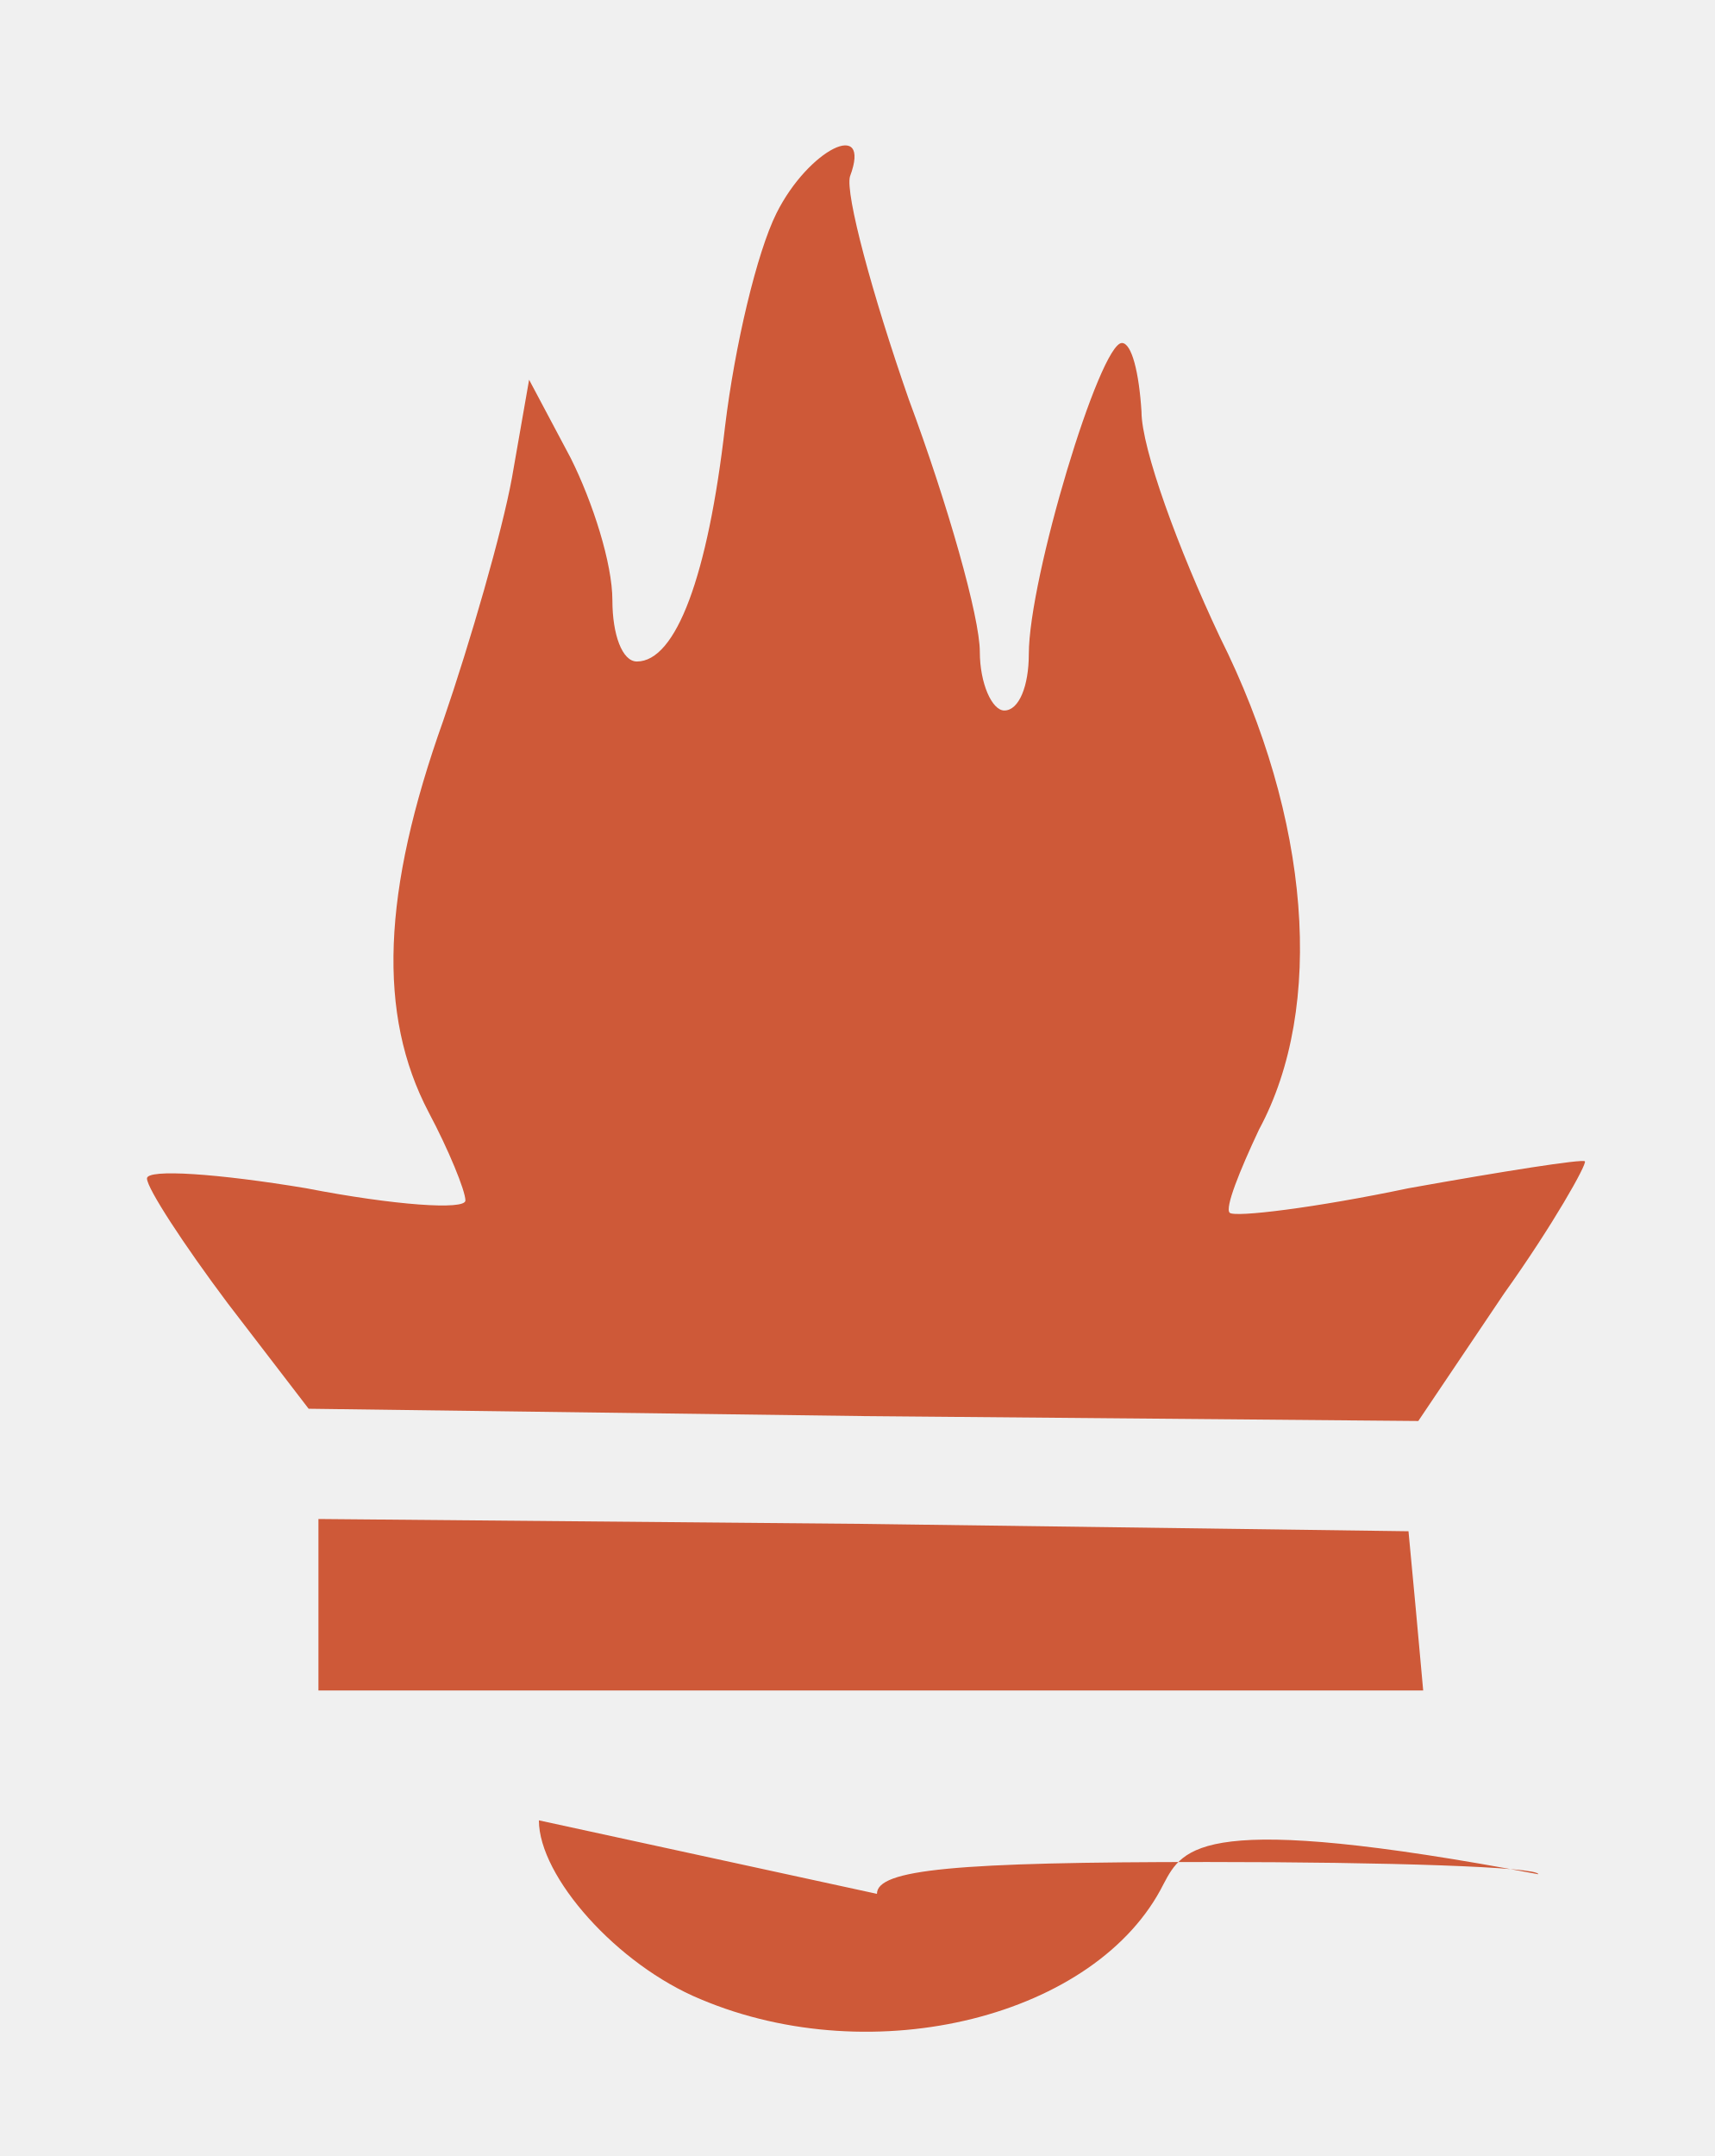
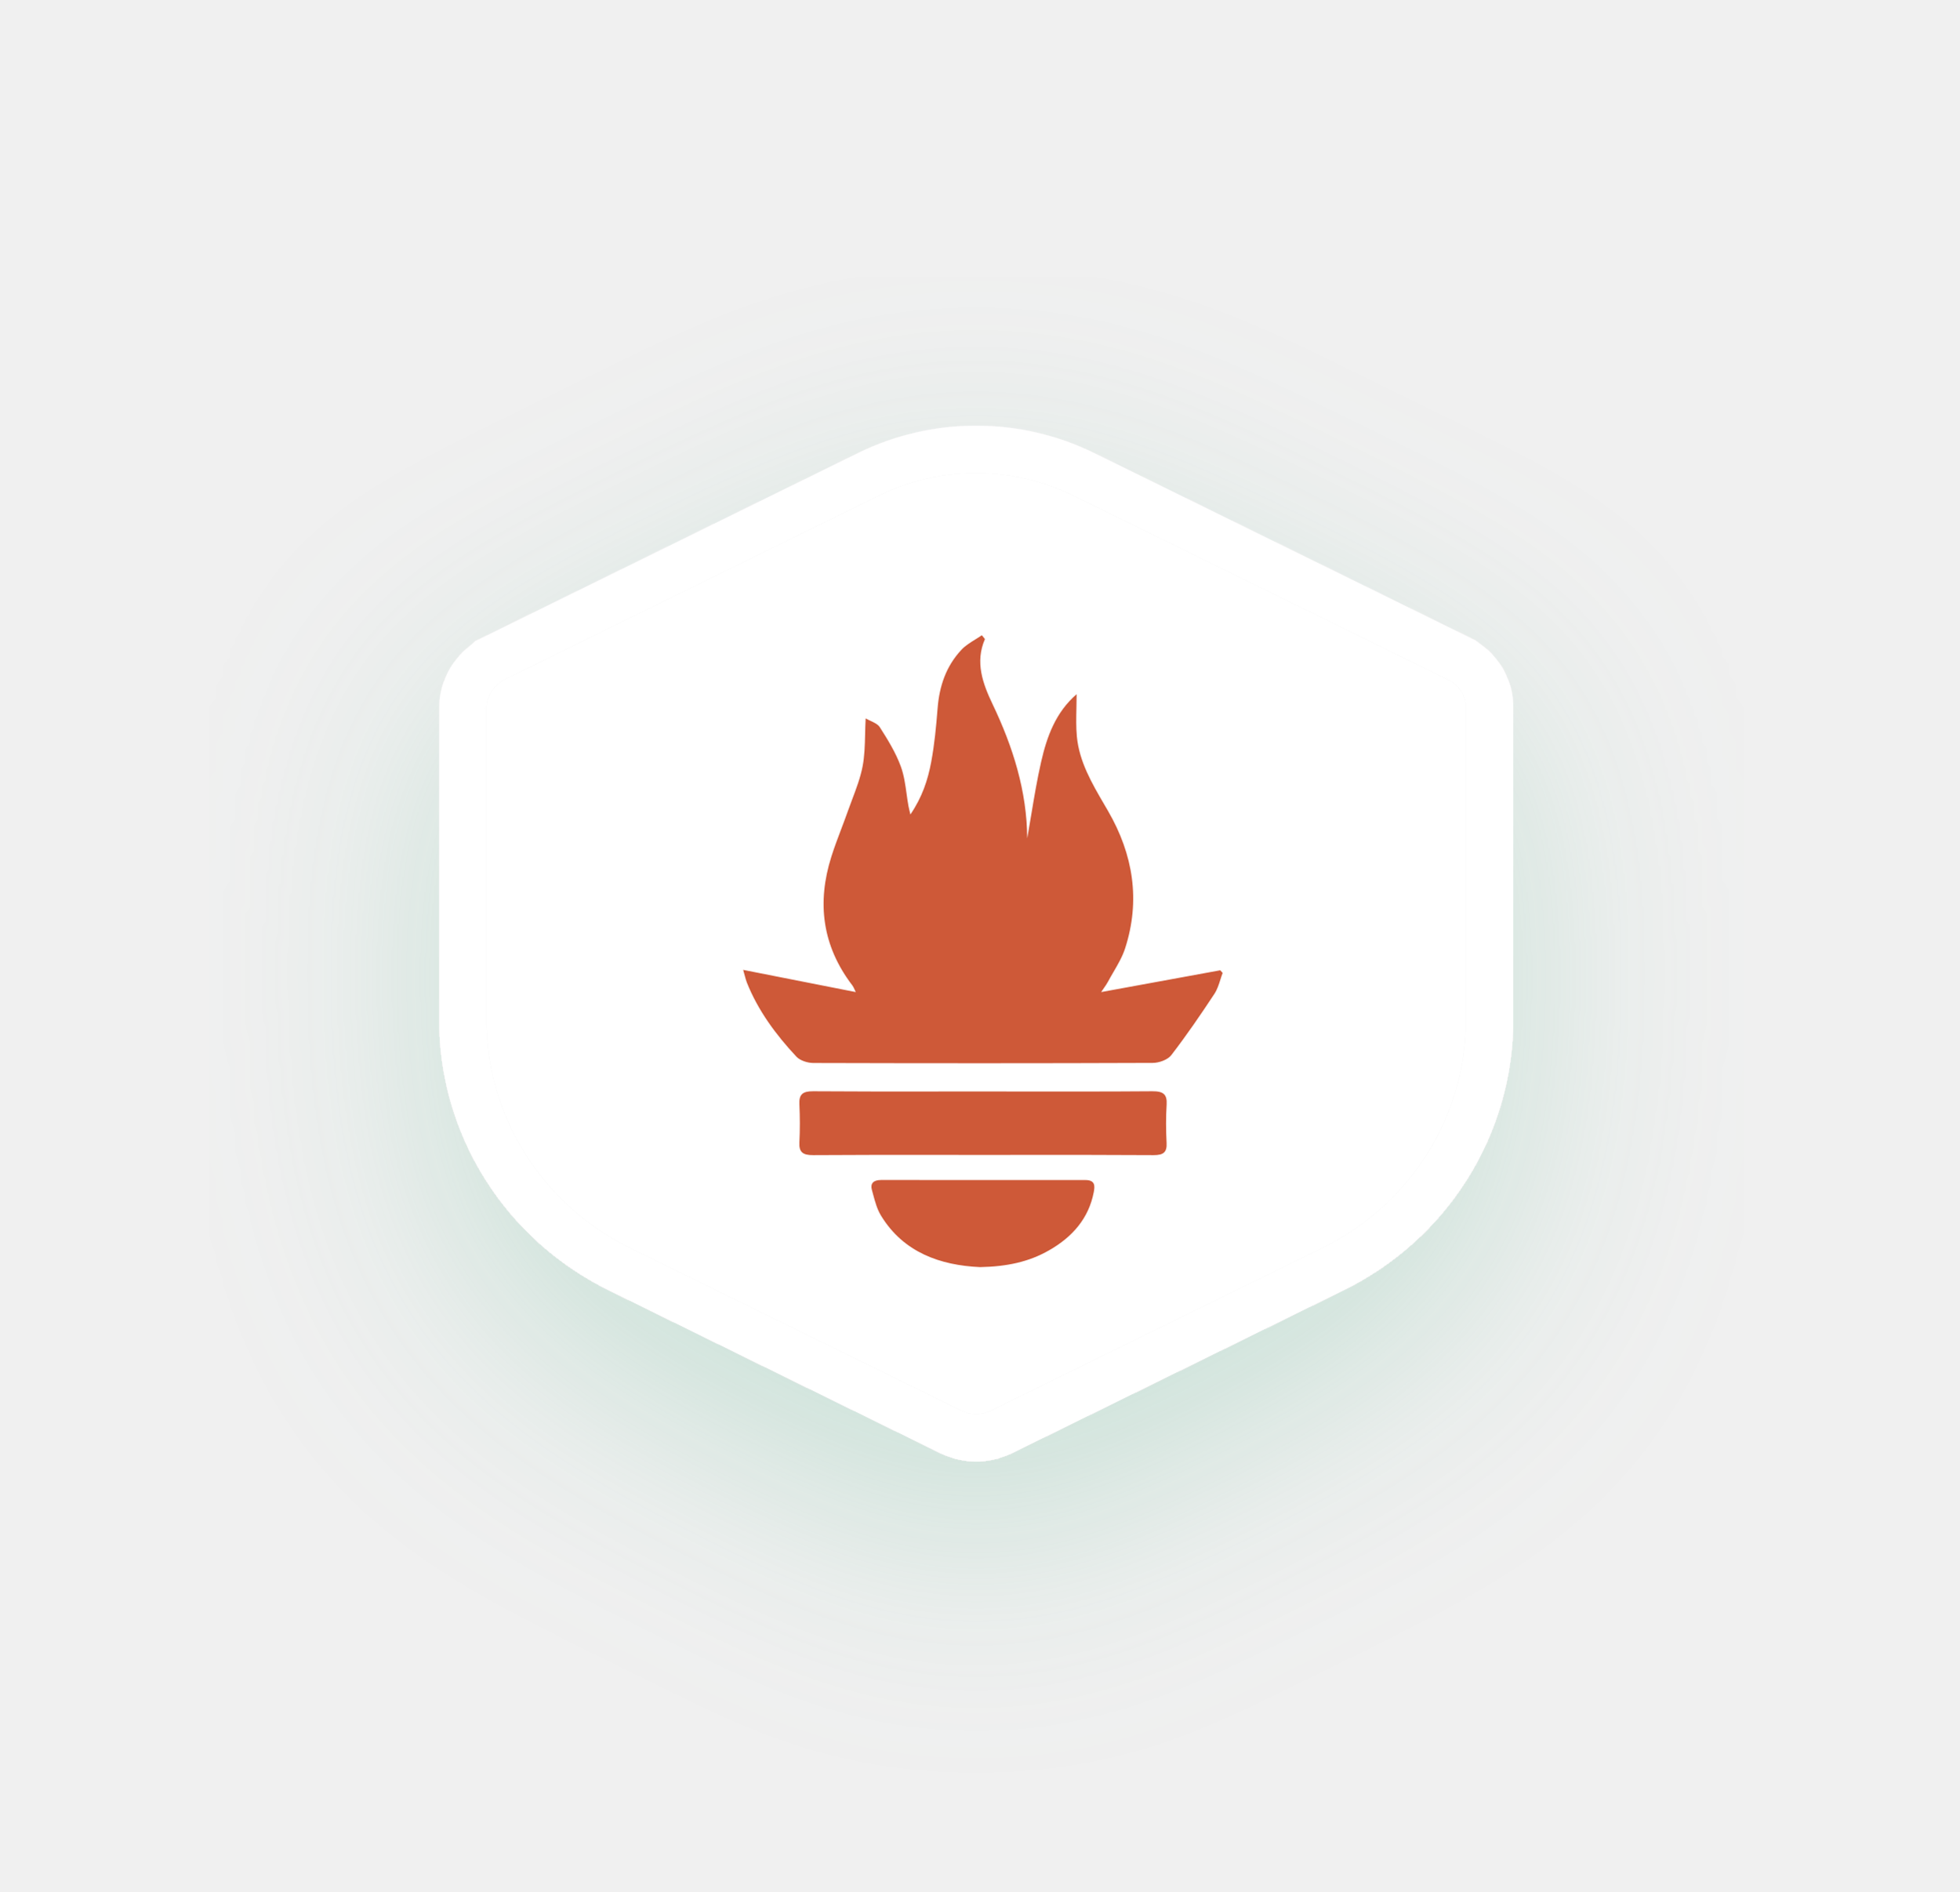
- <svg xmlns="http://www.w3.org/2000/svg" version="1.0" width="70" height="88" viewBox="0 0 70 88" preserveAspectRatio="xMidYMid meet">
-   <g transform="translate(0,88) scale(0.1,-0.1)" fill="#CE5938" stroke="none">
-     <path d="M317 793 c-8 -16 -17 -54 -21 -87 -7 -61 -20 -96 -36 -96 -6 0 -10 11 -10 25 0 15 -8 40 -17 58 l-17 32 -7 -40 c-4 -22 -17 -67 -28 -99 -25 -70 -27 -120 -6 -160 8 -15 15 -32 15 -36 0 -4 -29 -2 -65 5 -36 6 -65 8 -65 4 0 -4 15 -27 33 -51 l33 -43 227 -3 226 -2 35 52 c20 28 34 53 33 54 -1 1 -33 -4 -72 -11 -38 -8 -71 -12 -73 -10 -2 2 4 17 12 34 27 50 21 127 -16 201 -17 36 -32 77 -32 92 -1 16 -4 28 -8 28 -9 0 -38 -96 -38 -127 0 -13 -4 -23 -10 -23 -5 0 -10 11 -10 24 0 14 -13 60 -29 103 -15 43 -26 84 -24 91 9 24 -17 11 -30 -15z" />
-     <path d="M130 225 l0 -35 226 0 225 0 -3 33 -3 32 -222 3 -223 2 0 -35z" />
-     <path d="M220 137 c0 -23 32 -59 66 -73 71 -30 162 -7 189 47 8 15 15 30 153 4 0 3 -61 5 -135 5 -103 0 -135 -3 -135 -13z" />
+ <svg xmlns="http://www.w3.org/2000/svg" width="290" height="280" viewBox="0 0 290 280" fill="none">
+   <g filter="url(#filter0_d_2026_78448)">
+     <mask id="path-1-outside-1_2026_78448" maskUnits="userSpaceOnUse" x="65" y="63" width="159" height="154" fill="black">
+       <rect fill="white" x="65" y="63" width="159" height="154" />
+       <path d="M216.865 103.56C216.822 103.42 216.771 103.282 216.712 103.148C216.617 102.905 216.503 102.661 216.388 102.436C216.296 102.293 216.194 102.155 216.083 102.024C215.939 101.825 215.78 101.637 215.606 101.462L215.187 101.125L214.787 100.826L214.577 100.732C214.529 100.682 214.47 100.644 214.405 100.62L158.732 73.273C154.301 71.12 149.424 70 144.48 70C139.537 70 134.66 71.12 130.228 73.273L74.612 100.601L74.441 100.713L74.231 100.807L73.869 101.125C73.735 101.238 73.564 101.35 73.449 101.462C73.276 101.637 73.116 101.825 72.973 102.024C72.856 102.15 72.754 102.289 72.668 102.436C72.533 102.661 72.424 102.9 72.344 103.148C72.344 103.298 72.21 103.41 72.172 103.56C72.059 103.982 72.001 104.416 72 104.853V150.798C71.969 157.847 73.949 164.764 77.717 170.763C81.485 176.762 86.889 181.603 93.316 184.737L142.354 208.824C142.539 208.907 142.731 208.976 142.926 209.03L143.289 209.162C143.683 209.256 144.085 209.312 144.49 209.33C144.895 209.311 145.297 209.254 145.691 209.162L146.053 209.03C146.25 208.978 146.441 208.909 146.625 208.824L195.663 184.737C202.093 181.604 207.5 176.764 211.271 170.765C215.042 164.766 217.026 157.849 216.998 150.798V104.796C217.01 104.38 216.965 103.965 216.865 103.56Z" />
+     </mask>
+     <path d="M216.865 103.56C216.822 103.42 216.771 103.282 216.712 103.148C216.617 102.905 216.503 102.661 216.388 102.436C216.296 102.293 216.194 102.155 216.083 102.024C215.939 101.825 215.78 101.637 215.606 101.462L215.187 101.125L214.787 100.826L214.577 100.732C214.529 100.682 214.47 100.644 214.405 100.62L158.732 73.273C154.301 71.12 149.424 70 144.48 70C139.537 70 134.66 71.12 130.228 73.273L74.612 100.601L74.441 100.713L74.231 100.807L73.869 101.125C73.735 101.238 73.564 101.35 73.449 101.462C73.276 101.637 73.116 101.825 72.973 102.024C72.856 102.15 72.754 102.289 72.668 102.436C72.533 102.661 72.424 102.9 72.344 103.148C72.344 103.298 72.21 103.41 72.172 103.56C72.059 103.982 72.001 104.416 72 104.853V150.798C71.969 157.847 73.949 164.764 77.717 170.763C81.485 176.762 86.889 181.603 93.316 184.737L142.354 208.824C142.539 208.907 142.731 208.976 142.926 209.03L143.289 209.162C143.683 209.256 144.085 209.312 144.49 209.33C144.895 209.311 145.297 209.254 145.691 209.162L146.053 209.03C146.25 208.978 146.441 208.909 146.625 208.824L195.663 184.737C202.093 181.604 207.5 176.764 211.271 170.765C215.042 164.766 217.026 157.849 216.998 150.798V104.796C217.01 104.38 216.965 103.965 216.865 103.56Z" fill="white" />
+     <path d="M216.865 103.56L223.659 101.876L223.615 101.699L223.562 101.524L216.865 103.56ZM216.712 103.148L210.194 105.7L210.246 105.833L210.303 105.963L216.712 103.148ZM216.388 102.436L222.627 99.261L222.466 98.946L222.275 98.649L216.388 102.436ZM216.083 102.024L210.404 106.116L210.564 106.339L210.741 106.548L216.083 102.024ZM215.606 101.462L220.571 96.527L220.296 96.251L219.992 96.007L215.606 101.462ZM215.187 101.125L219.572 95.669L219.478 95.594L219.382 95.521L215.187 101.125ZM214.787 100.826L218.981 95.222L218.355 94.753L217.641 94.434L214.787 100.826ZM214.577 100.732L209.524 105.577L210.472 106.565L211.723 107.124L214.577 100.732ZM214.405 100.62L211.319 106.903L211.639 107.06L211.973 107.183L214.405 100.62ZM158.732 73.273L161.818 66.99L161.805 66.984L161.792 66.977L158.732 73.273ZM144.48 70V77V70ZM130.228 73.273L127.169 66.977L127.155 66.984L127.141 66.991L130.228 73.273ZM74.612 100.601L71.525 94.318L71.138 94.509L70.777 94.745L74.612 100.601ZM74.441 100.713L77.295 107.105L77.807 106.876L78.276 106.569L74.441 100.713ZM74.231 100.807L71.377 94.415L70.407 94.848L69.61 95.549L74.231 100.807ZM73.869 101.125L78.378 106.48L78.434 106.432L78.49 106.383L73.869 101.125ZM73.449 101.462L68.544 96.469L68.514 96.498L68.485 96.527L73.449 101.462ZM72.973 102.024L78.11 106.779L78.402 106.464L78.652 106.116L72.973 102.024ZM72.668 102.436L78.665 106.046L78.691 106.003L78.716 105.96L72.668 102.436ZM72.344 103.148L65.683 100.996L65.344 102.046V103.148L72.344 103.148ZM72.172 103.56L78.932 105.376L78.944 105.331L78.956 105.287L72.172 103.56ZM72 104.853L65 104.842V104.853H72ZM72 150.798L79 150.83L79 150.814V150.798H72ZM93.316 184.737L96.402 178.454L96.393 178.45L96.384 178.445L93.316 184.737ZM142.354 208.824L139.268 215.107L139.379 215.162L139.492 215.212L142.354 208.824ZM142.926 209.03L145.309 202.448L145.055 202.357L144.796 202.285L142.926 209.03ZM143.289 209.162L140.906 215.744L141.278 215.878L141.663 215.97L143.289 209.162ZM144.49 209.33L144.178 216.323L144.501 216.338L144.825 216.322L144.49 209.33ZM145.691 209.162L147.294 215.976L147.69 215.882L148.073 215.744L145.691 209.162ZM146.053 209.03L144.26 202.264L143.961 202.343L143.671 202.448L146.053 209.03ZM146.625 208.824L149.559 215.18L149.636 215.145L149.711 215.107L146.625 208.824ZM195.663 184.737L192.597 178.445L192.587 178.45L192.577 178.454L195.663 184.737ZM216.998 150.798H209.998V150.812L209.998 150.826L216.998 150.798ZM216.998 104.796L210.001 104.601L209.998 104.699V104.796H216.998ZM223.562 101.524C223.439 101.118 223.291 100.721 223.121 100.333L210.303 105.963C210.251 105.844 210.206 105.722 210.167 105.596L223.562 101.524ZM223.23 100.596C223.026 100.074 222.806 99.613 222.627 99.261L210.15 105.612C210.172 105.655 210.187 105.686 210.196 105.706C210.205 105.726 210.203 105.723 210.194 105.7L223.23 100.596ZM222.275 98.649C222.017 98.247 221.732 97.864 221.425 97.501L210.741 106.548C210.655 106.446 210.575 106.338 210.501 106.224L222.275 98.649ZM221.763 97.933C221.403 97.433 221.004 96.963 220.571 96.527L210.642 106.397C210.556 106.311 210.476 106.217 210.404 106.116L221.763 97.933ZM219.992 96.007L219.572 95.669L210.801 106.581L211.221 106.918L219.992 96.007ZM219.382 95.521L218.981 95.222L210.592 106.43L210.992 106.729L219.382 95.521ZM217.641 94.434L217.431 94.34L211.723 107.124L211.932 107.217L217.641 94.434ZM219.63 95.887C218.844 95.068 217.887 94.445 216.838 94.056L211.973 107.183C211.054 106.843 210.214 106.296 209.524 105.577L219.63 95.887ZM217.491 94.337L161.818 66.99L155.646 79.556L211.319 106.903L217.491 94.337ZM161.792 66.977C156.404 64.359 150.48 63 144.48 63V77C148.368 77 152.198 77.881 155.673 79.569L161.792 66.977ZM144.48 63C138.48 63 132.557 64.359 127.169 66.977L133.288 79.569C136.762 77.881 140.593 77 144.48 77V63ZM127.141 66.991L71.525 94.318L77.699 106.883L133.315 79.556L127.141 66.991ZM70.777 94.745L70.606 94.857L78.276 106.569L78.448 106.457L70.777 94.745ZM71.587 94.322L71.377 94.415L77.085 107.199L77.295 107.105L71.587 94.322ZM69.61 95.549L69.248 95.868L78.49 106.383L78.853 106.065L69.61 95.549ZM69.36 95.771C69.405 95.733 69.441 95.704 69.464 95.686C69.486 95.668 69.501 95.656 69.504 95.654C69.506 95.653 69.503 95.655 69.486 95.668C69.475 95.676 69.444 95.7 69.415 95.722C69.356 95.766 69.24 95.856 69.106 95.965C68.973 96.074 68.771 96.246 68.544 96.469L78.355 106.456C78.31 106.5 78.269 106.539 78.231 106.574C78.194 106.608 78.16 106.639 78.129 106.666C78.099 106.693 78.071 106.717 78.047 106.738C78.023 106.758 78.001 106.776 77.983 106.791C77.947 106.82 77.92 106.842 77.906 106.853C77.898 106.859 77.893 106.863 77.89 106.865C77.888 106.867 77.887 106.867 77.889 106.866C77.892 106.864 77.895 106.861 77.902 106.856C77.906 106.853 77.909 106.85 77.914 106.847C77.918 106.844 77.924 106.84 77.929 106.836C77.94 106.828 77.954 106.817 77.969 106.805C77.984 106.794 78.002 106.78 78.022 106.765C78.061 106.735 78.113 106.695 78.171 106.649C78.228 106.603 78.299 106.546 78.378 106.48L69.36 95.771ZM68.485 96.527C68.052 96.963 67.653 97.433 67.293 97.933L78.652 106.116C78.579 106.217 78.5 106.311 78.414 106.397L68.485 96.527ZM67.835 97.27C67.372 97.77 66.964 98.321 66.619 98.913L78.716 105.96C78.544 106.256 78.34 106.53 78.11 106.779L67.835 97.27ZM66.67 98.826C66.26 99.508 65.928 100.236 65.683 100.996L79.005 105.3C78.92 105.563 78.805 105.813 78.665 106.046L66.67 98.826ZM65.344 103.148C65.344 102.118 65.578 101.287 65.792 100.733C65.987 100.228 66.201 99.869 66.221 99.835C66.231 99.818 66.238 99.806 66.233 99.814C66.232 99.816 66.217 99.841 66.202 99.867C66.172 99.919 66.102 100.039 66.021 100.193C65.863 100.492 65.584 101.066 65.388 101.834L78.956 105.287C78.779 105.979 78.531 106.483 78.409 106.715C78.346 106.834 78.295 106.921 78.284 106.941C78.278 106.95 78.273 106.958 78.282 106.943C78.287 106.935 78.304 106.907 78.323 106.874C78.381 106.774 78.631 106.349 78.852 105.776C79.092 105.155 79.344 104.253 79.344 103.148L65.344 103.148ZM65.412 101.745C65.14 102.754 65.002 103.796 65 104.842L79 104.863C79 105.037 78.977 105.21 78.932 105.376L65.412 101.745ZM65 104.853V150.798H79V104.853H65ZM65 150.767C64.963 159.15 67.319 167.368 71.789 174.486L83.645 167.04C80.579 162.159 78.975 156.544 79 150.83L65 150.767ZM71.789 174.486C76.259 181.602 82.658 187.328 90.248 191.029L96.384 178.445C91.12 175.878 86.711 171.922 83.645 167.04L71.789 174.486ZM90.23 191.02L139.268 215.107L145.441 202.541L96.402 178.454L90.23 191.02ZM139.492 215.212C139.999 215.44 140.522 215.628 141.057 215.776L144.796 202.285C144.939 202.324 145.08 202.375 145.217 202.437L139.492 215.212ZM140.544 215.613L140.906 215.744L145.671 202.579L145.309 202.448L140.544 215.613ZM141.663 215.97C142.488 216.167 143.331 216.285 144.178 216.323L144.801 202.337C144.839 202.339 144.877 202.344 144.915 202.353L141.663 215.97ZM144.825 216.322C145.656 216.282 146.483 216.166 147.294 215.976L144.088 202.348C144.11 202.342 144.133 202.339 144.155 202.338L144.825 216.322ZM148.073 215.744L148.436 215.613L143.671 202.448L143.309 202.579L148.073 215.744ZM147.847 215.797C148.434 215.641 149.007 215.435 149.559 215.18L143.691 202.469C143.875 202.384 144.066 202.316 144.26 202.264L147.847 215.797ZM149.711 215.107L198.749 191.02L192.577 178.454L143.539 202.541L149.711 215.107ZM198.73 191.03C206.322 187.33 212.724 181.606 217.197 174.49L205.344 167.039C202.275 171.921 197.864 175.878 192.597 178.445L198.73 191.03ZM217.197 174.49C221.671 167.373 224.031 159.156 223.998 150.77L209.998 150.826C210.021 156.542 208.413 162.158 205.344 167.039L217.197 174.49ZM223.998 150.798V104.796H209.998V150.798H223.998ZM223.995 104.992C224.025 103.943 223.912 102.895 223.659 101.876L210.07 105.244C210.018 105.034 209.995 104.818 210.001 104.601L223.995 104.992Z" fill="white" mask="url(#path-1-outside-1_2026_78448)" />
  </g>
+   <g clip-path="url(#clip0_2026_78448)">
+     <mask id="mask0_2026_78448" style="mask-type:alpha" maskUnits="userSpaceOnUse" x="104" y="88" width="82" height="105">
+       <path d="M186 88.018H104V192.018H186V88.018Z" fill="white" />
+       <path fill-rule="evenodd" clip-rule="evenodd" d="M117.277 144.98L117.32 144.989L117.369 144.998C120.472 145.61 123.535 146.214 126.667 146.831C126.593 146.684 126.533 146.55 126.479 146.429C126.376 146.201 126.292 146.014 126.17 145.854C121.68 139.985 120.905 133.577 123.056 126.791C123.496 125.396 124.016 124.024 124.536 122.652L124.536 122.652C124.87 121.77 125.204 120.887 125.517 119.999C125.717 119.435 125.929 118.872 126.142 118.308H126.142C126.747 116.704 127.354 115.097 127.675 113.446C127.972 111.93 128.01 110.37 128.051 108.692C128.07 107.93 128.089 107.143 128.133 106.325C128.342 106.448 128.583 106.561 128.827 106.675H128.828C129.378 106.932 129.949 107.198 130.226 107.626C131.415 109.484 132.597 111.408 133.34 113.446C133.81 114.733 134.001 116.108 134.191 117.483C134.276 118.094 134.361 118.706 134.471 119.309C134.505 119.495 134.55 119.68 134.608 119.921L134.608 119.922C134.65 120.094 134.698 120.295 134.755 120.544C136.499 117.996 137.339 115.431 137.83 112.799C138.327 110.161 138.573 107.476 138.786 104.796C139.044 101.571 140.02 98.615 142.313 96.164C142.877 95.562 143.619 95.101 144.36 94.642C144.689 94.438 145.018 94.234 145.33 94.018C145.462 94.184 145.562 94.302 145.635 94.388V94.388C145.75 94.523 145.794 94.576 145.782 94.605C144.309 98.004 145.459 101.157 146.926 104.233C149.956 110.569 152.003 117.121 152.049 124.075C152.259 122.9 152.455 121.723 152.651 120.547L152.651 120.546V120.546C153.087 117.928 153.523 115.31 154.116 112.721C154.962 109.022 156.248 105.437 159.361 102.74C159.361 103.444 159.346 104.127 159.332 104.797V104.797V104.797C159.3 106.238 159.27 107.612 159.394 108.974C159.737 112.705 161.611 115.914 163.486 119.124C163.66 119.422 163.834 119.719 164.006 120.017C167.746 126.467 168.832 133.277 166.538 140.363C166.142 141.585 165.472 142.736 164.803 143.885L164.803 143.885C164.524 144.364 164.245 144.843 163.987 145.326C163.824 145.629 163.623 145.916 163.394 146.244C163.268 146.424 163.134 146.617 162.992 146.831C169.032 145.728 174.827 144.667 180.621 143.606C180.723 143.721 180.829 143.836 180.932 143.947L180.933 143.948L180.977 143.996C180.854 144.319 180.748 144.652 180.642 144.986L180.642 144.986C180.408 145.722 180.173 146.46 179.756 147.095C177.721 150.182 175.628 153.239 173.36 156.183C172.85 156.842 171.564 157.316 170.628 157.316C153.883 157.382 137.145 157.376 120.401 157.328C119.548 157.328 118.424 156.968 117.894 156.405C114.813 153.114 112.19 149.541 110.549 145.422C110.438 145.141 110.359 144.848 110.245 144.426C110.179 144.183 110.102 143.897 110 143.546C112.484 144.035 114.892 144.51 117.277 144.98ZM145.313 170.936C143.233 170.936 141.153 170.934 139.074 170.932H139.073C132.835 170.926 126.6 170.921 120.365 170.966C118.814 170.978 118.252 170.516 118.323 169.089C118.42 167.201 118.407 165.301 118.323 163.412C118.259 162.01 118.776 161.5 120.352 161.512C126.35 161.557 132.344 161.551 138.34 161.546H138.34C140.339 161.544 142.338 161.542 144.338 161.542C146.62 161.542 148.901 161.544 151.183 161.547C157.648 161.554 164.113 161.561 170.579 161.512C172.213 161.5 172.775 161.985 172.685 163.484C172.568 165.372 172.581 167.273 172.678 169.161C172.749 170.528 172.232 170.972 170.747 170.966C164.266 170.924 157.781 170.929 151.299 170.933H151.296H151.295C149.301 170.934 147.307 170.936 145.313 170.936ZM130.41 179.926C133.744 185.393 139.228 187.281 145.075 187.539C149.067 187.461 152.323 186.754 155.275 185.057C158.77 183.067 161.141 180.31 161.89 176.485C162.071 175.544 162.155 174.65 160.637 174.65C150.559 174.656 140.488 174.657 130.417 174.645C129.267 174.645 128.789 175.16 129.06 176.131C129.119 176.343 129.177 176.557 129.235 176.771C129.528 177.863 129.827 178.974 130.41 179.926Z" fill="black" />
+     </mask>
+     <g mask="url(#mask0_2026_78448)">
+       <path fill-rule="evenodd" clip-rule="evenodd" d="M117.277 144.98L117.32 144.989L117.369 144.998C120.472 145.61 123.535 146.214 126.667 146.831C126.593 146.684 126.533 146.55 126.479 146.429C126.376 146.201 126.292 146.014 126.17 145.854C121.68 139.985 120.905 133.577 123.056 126.791C123.496 125.396 124.016 124.024 124.536 122.652L124.536 122.652C124.87 121.77 125.204 120.887 125.517 119.999C125.717 119.435 125.929 118.872 126.142 118.308H126.142C126.747 116.704 127.354 115.097 127.675 113.446C127.972 111.93 128.01 110.37 128.051 108.692C128.07 107.93 128.089 107.143 128.133 106.325C128.342 106.448 128.583 106.561 128.827 106.675H128.828C129.378 106.932 129.949 107.198 130.226 107.626C131.415 109.484 132.597 111.408 133.34 113.446C133.81 114.733 134.001 116.108 134.191 117.483C134.276 118.094 134.361 118.706 134.471 119.309C134.505 119.495 134.55 119.68 134.608 119.921L134.608 119.922C134.65 120.094 134.698 120.295 134.755 120.544C136.499 117.996 137.339 115.431 137.83 112.799C138.327 110.161 138.573 107.476 138.786 104.796C139.044 101.571 140.02 98.615 142.313 96.164C142.877 95.562 143.619 95.101 144.36 94.642C144.689 94.438 145.018 94.234 145.33 94.018C145.462 94.184 145.562 94.302 145.635 94.388V94.388C145.75 94.523 145.794 94.576 145.782 94.605C144.309 98.004 145.459 101.157 146.926 104.233C149.956 110.569 152.003 117.121 152.049 124.075C152.259 122.9 152.455 121.723 152.651 120.547L152.651 120.546V120.546C153.087 117.928 153.523 115.31 154.116 112.721C154.962 109.022 156.248 105.437 159.361 102.74C159.361 103.444 159.346 104.127 159.332 104.797V104.797V104.797C159.3 106.238 159.27 107.612 159.394 108.974C159.737 112.705 161.611 115.914 163.486 119.124C163.66 119.422 163.834 119.719 164.006 120.017C167.746 126.467 168.832 133.277 166.538 140.363C166.142 141.585 165.472 142.736 164.803 143.885L164.803 143.885C164.524 144.364 164.245 144.843 163.987 145.326C163.824 145.629 163.623 145.916 163.394 146.244C163.268 146.424 163.134 146.617 162.992 146.831C169.032 145.728 174.827 144.667 180.621 143.606C180.723 143.721 180.829 143.836 180.932 143.947L180.933 143.948L180.977 143.996C180.854 144.319 180.748 144.652 180.642 144.986L180.642 144.986C180.408 145.722 180.173 146.46 179.756 147.095C177.721 150.182 175.628 153.239 173.36 156.183C172.85 156.842 171.564 157.316 170.628 157.316C153.883 157.382 137.145 157.376 120.401 157.328C119.548 157.328 118.424 156.968 117.894 156.405C114.813 153.114 112.19 149.541 110.549 145.422C110.438 145.141 110.359 144.848 110.245 144.426C110.179 144.183 110.102 143.897 110 143.546C112.484 144.035 114.892 144.51 117.277 144.98ZM145.313 170.936C143.233 170.936 141.153 170.934 139.074 170.932H139.073C132.835 170.926 126.6 170.921 120.365 170.966C118.814 170.978 118.252 170.516 118.323 169.089C118.42 167.201 118.407 165.301 118.323 163.412C118.259 162.01 118.776 161.5 120.352 161.512C126.35 161.557 132.344 161.551 138.34 161.546H138.34C140.339 161.544 142.338 161.542 144.338 161.542C146.62 161.542 148.901 161.544 151.183 161.547C157.648 161.554 164.113 161.561 170.579 161.512C172.213 161.5 172.775 161.985 172.685 163.484C172.568 165.372 172.581 167.273 172.678 169.161C172.749 170.528 172.232 170.972 170.747 170.966C164.266 170.924 157.781 170.929 151.299 170.933H151.296H151.295C149.301 170.934 147.307 170.936 145.313 170.936ZM130.41 179.926C133.744 185.393 139.228 187.281 145.075 187.539C149.067 187.461 152.323 186.754 155.275 185.057C158.77 183.067 161.141 180.31 161.89 176.485C162.071 175.544 162.155 174.65 160.637 174.65C150.559 174.656 140.488 174.657 130.417 174.645C129.267 174.645 128.789 175.16 129.06 176.131C129.119 176.343 129.177 176.557 129.235 176.771C129.528 177.863 129.827 178.974 130.41 179.926Z" fill="#CE5938" />
+     </g>
+   </g>
+   <defs>
+     <filter id="filter0_d_2026_78448" x="31" y="41" width="227" height="221.338" filterUnits="userSpaceOnUse" color-interpolation-filters="sRGB">
+       <feFlood flood-opacity="0" result="BackgroundImageFix" />
+       <feColorMatrix in="SourceAlpha" type="matrix" values="0 0 0 0 0 0 0 0 0 0 0 0 0 0 0 0 0 0 127 0" result="hardAlpha" />
+       <feOffset dy="12" />
+       <feGaussianBlur stdDeviation="17" />
+       <feComposite in2="hardAlpha" operator="out" />
+       <feColorMatrix type="matrix" values="0 0 0 0 0.331 0 0 0 0 0.708 0 0 0 0 0.552 0 0 0 0.25 0" />
+       <feBlend mode="normal" in2="BackgroundImageFix" result="effect1_dropShadow_2026_78448" />
+       <feBlend mode="normal" in="SourceGraphic" in2="effect1_dropShadow_2026_78448" result="shape" />
+     </filter>
+     <clipPath id="clip0_2026_78448">
+       <rect width="82" height="104" fill="white" transform="translate(104 88)" />
+     </clipPath>
+   </defs>
</svg>
